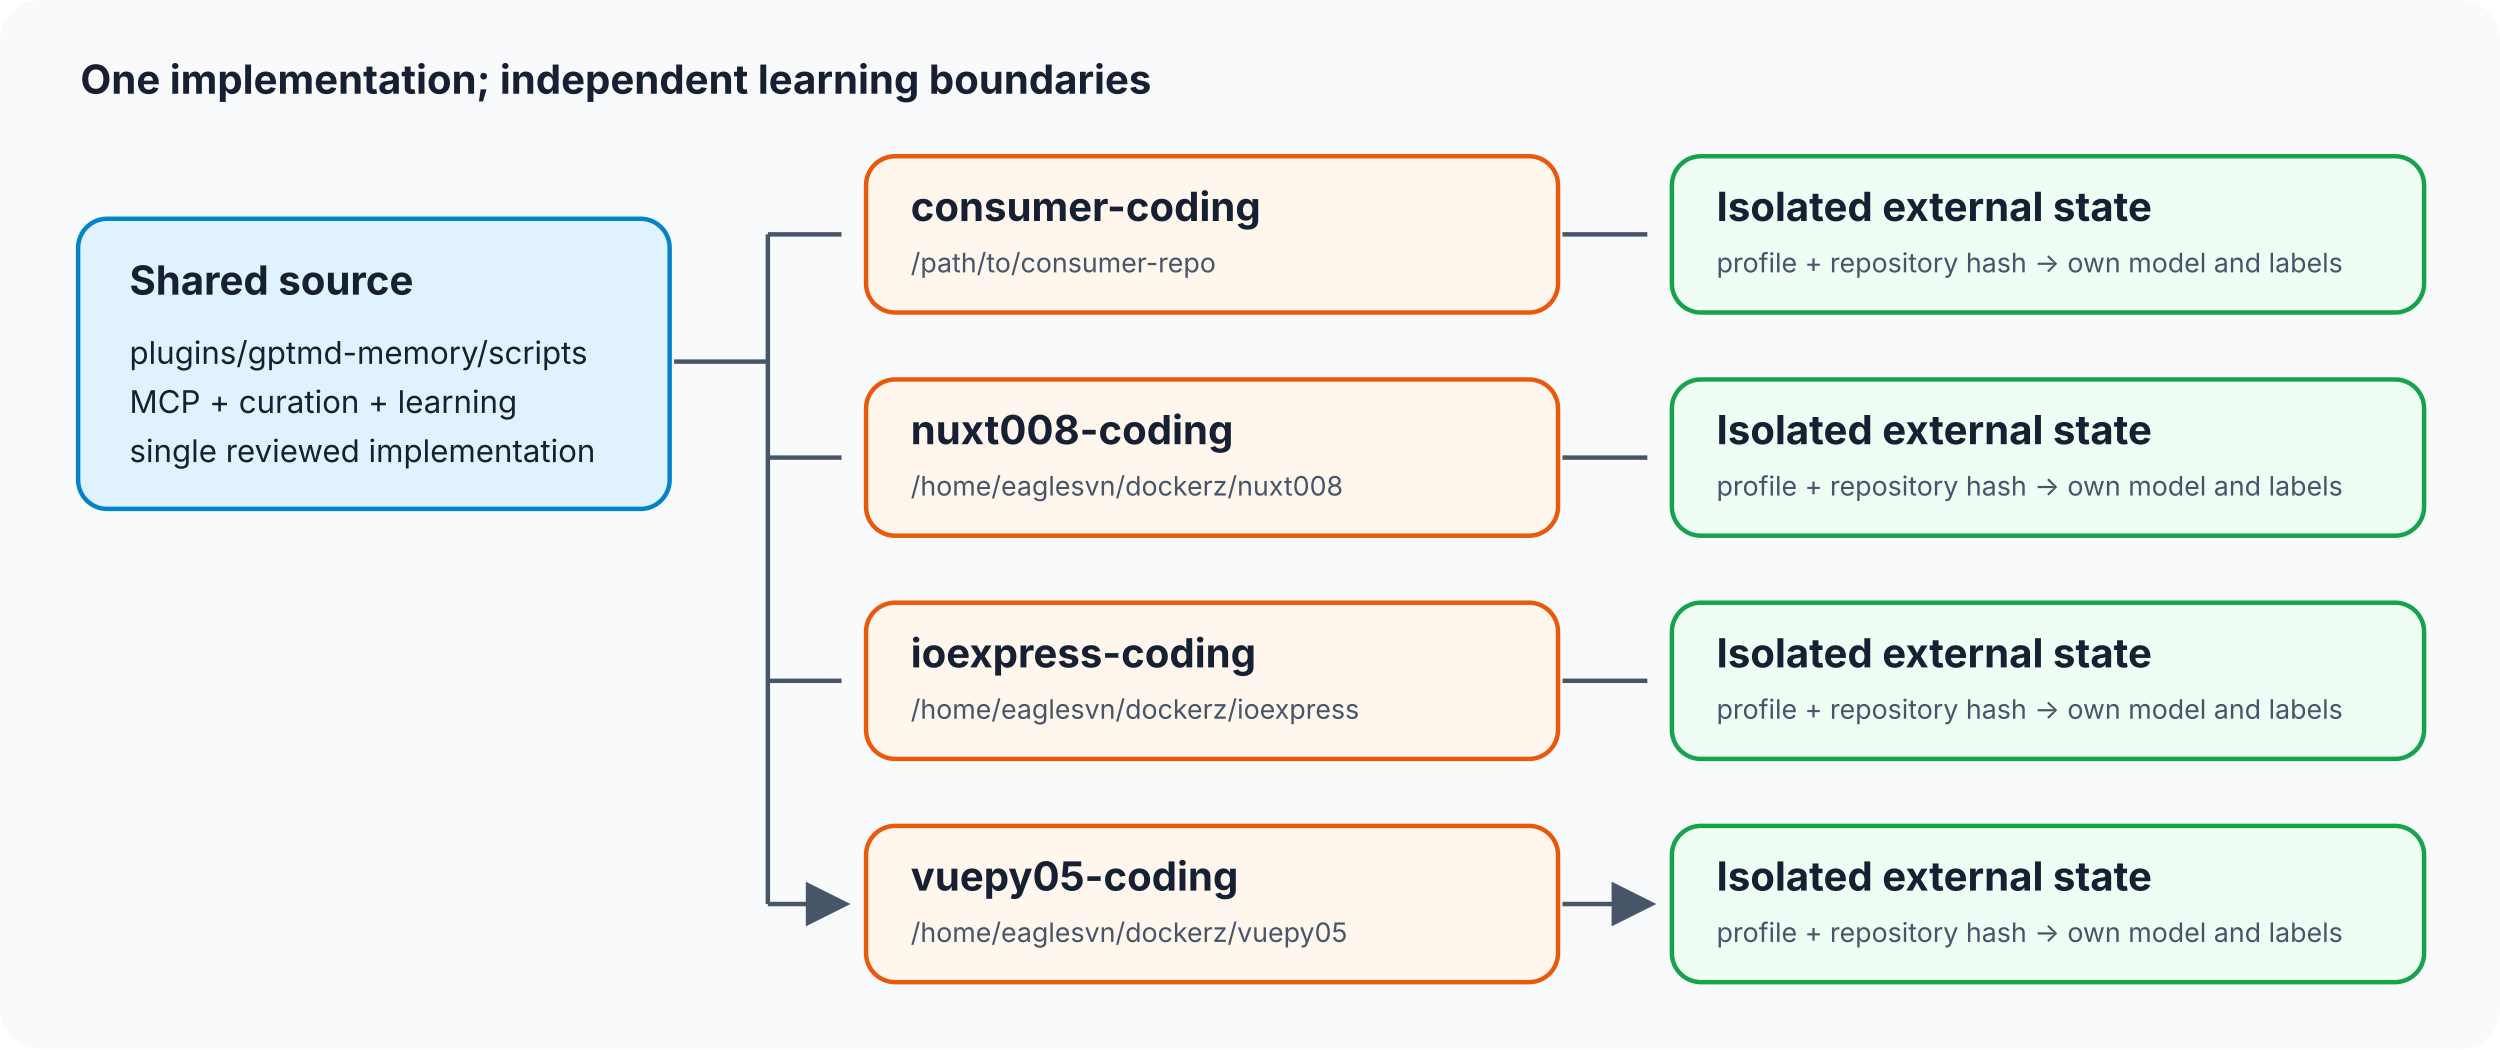
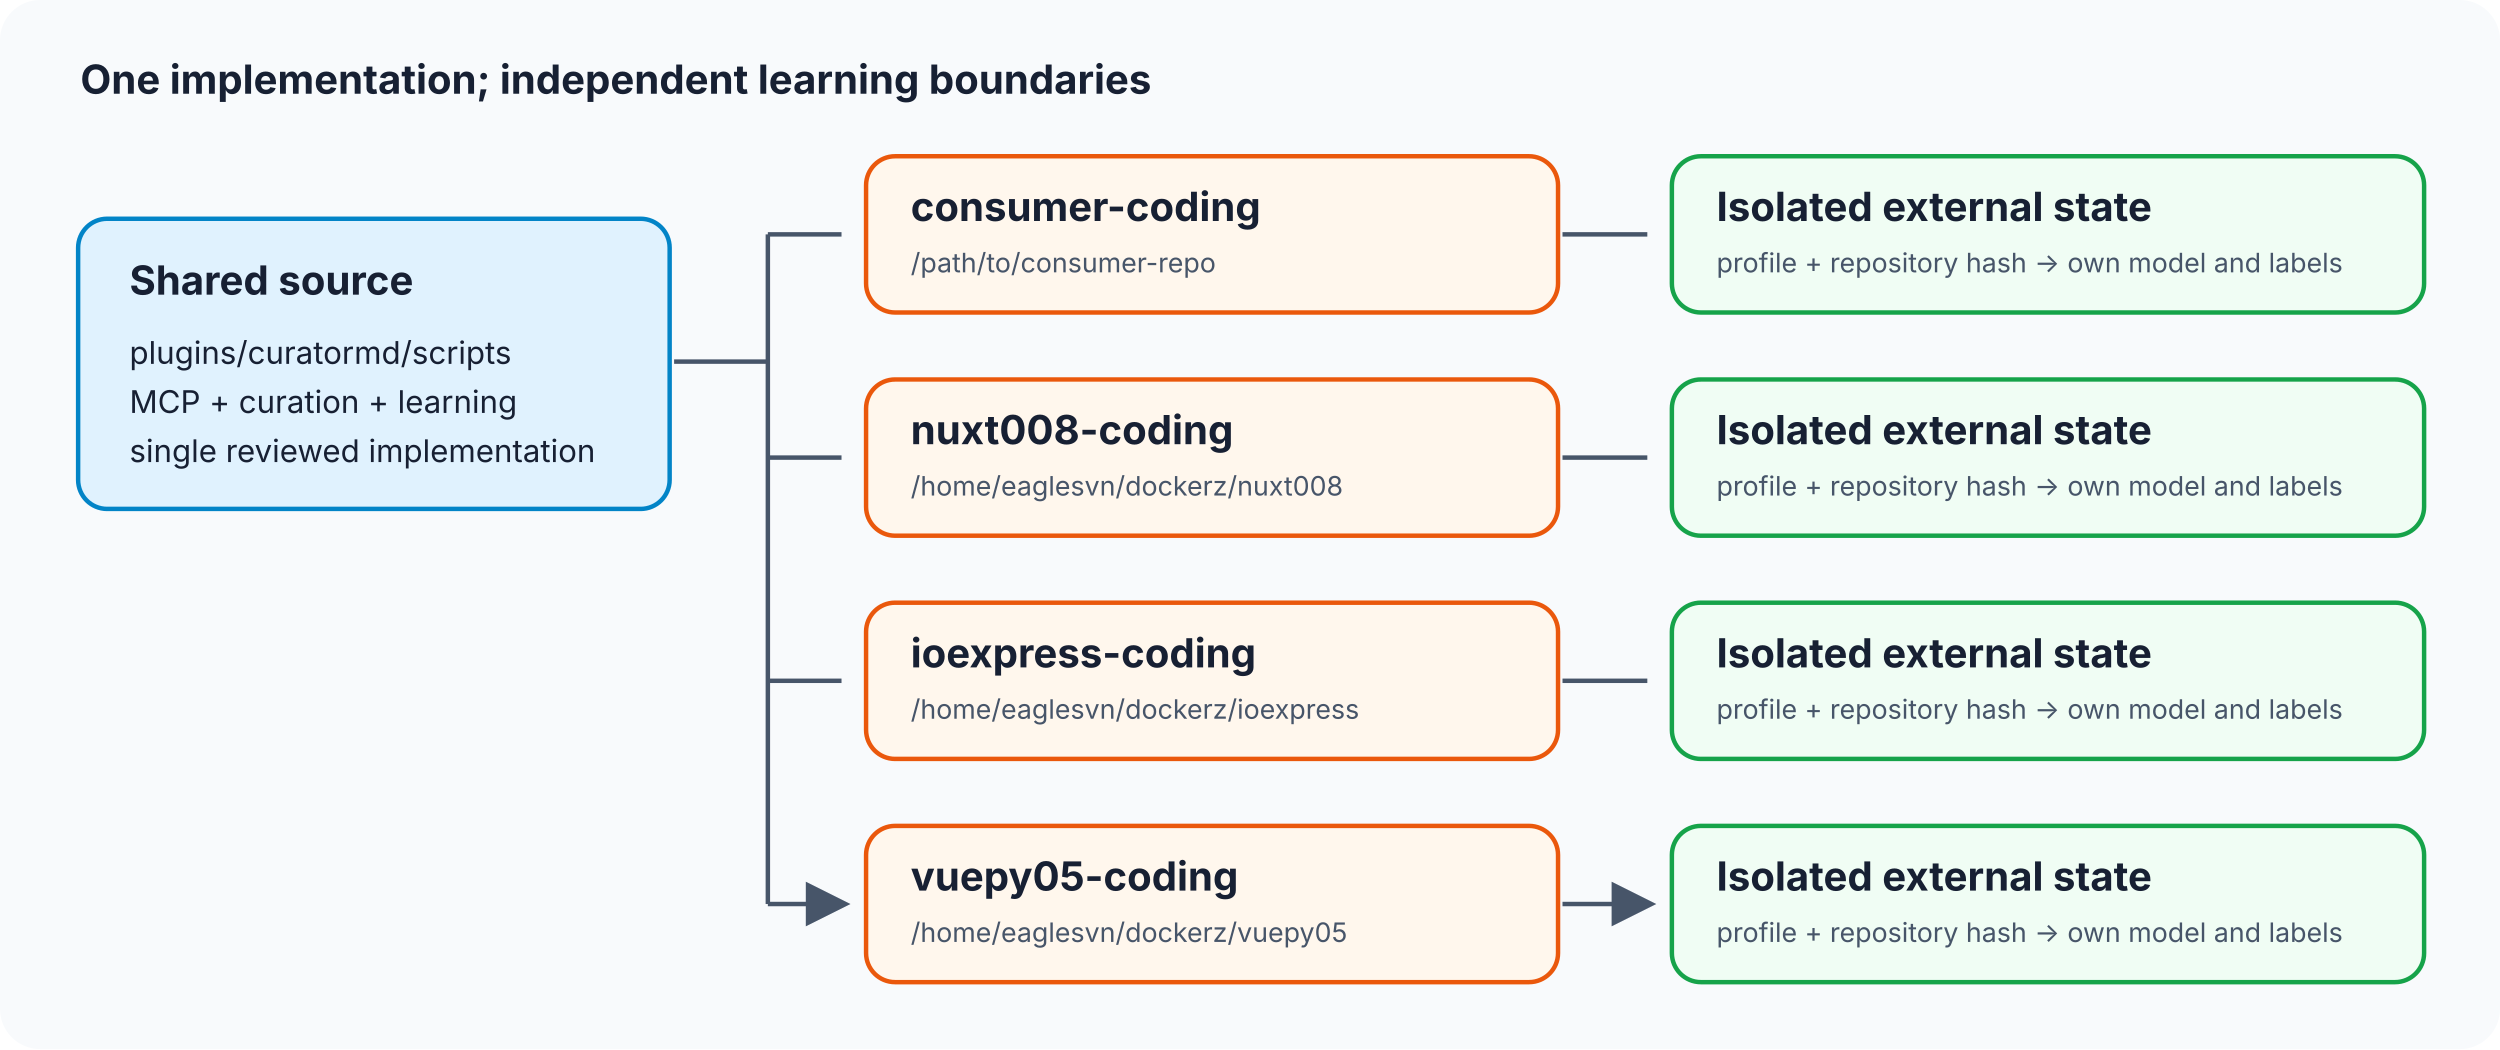
<svg xmlns="http://www.w3.org/2000/svg" width="1120" height="470" viewBox="0 0 1120 470" role="img" aria-labelledby="title desc">
  <defs>
    <marker id="arrow" markerWidth="10" markerHeight="10" refX="8" refY="5" orient="auto">
      <path d="M0 0L10 5L0 10Z" fill="#475569" />
    </marker>
    <style>
      text{font-family:Inter,ui-sans-serif,system-ui,sans-serif;fill:#172033}.head{font-size:18px;font-weight:700}.copy{font-size:14px}.small{font-size:12px;fill:#475569}.box{rx:13;stroke-width:2}
    </style>
  </defs>
  <rect width="1120" height="470" fill="#f8fafc" rx="18" />
  <text x="36" y="42" class="head">One implementation; independent learning boundaries</text>
  <rect class="box" x="35" y="98" width="265" height="130" fill="#e0f2fe" stroke="#0284c7" />
  <text x="58" y="132" class="head">Shared source</text>
  <text x="58" y="163" class="copy">
-     <tspan x="58">plugins/gptmd-memory/scripts</tspan>
+     <tspan x="58">plugins/curatormd/scripts</tspan>
    <tspan x="58" dy="22">MCP + curation + learning</tspan>
    <tspan x="58" dy="22">single reviewed implementation</tspan>
  </text>
  <path d="M302 162H344M344 162V105M344 162V405" fill="none" stroke="#475569" stroke-width="2" />
  <g>
    <path d="M344 105H377M344 205H377M344 305H377M344 405H377" stroke="#475569" stroke-width="2" marker-end="url(#arrow)" />
    <rect class="box" x="388" y="70" width="310" height="70" fill="#fff7ed" stroke="#ea580c" />
    <text x="408" y="99" class="head">consumer-coding</text>
    <text x="408" y="122" class="small">/path/to/consumer-repo</text>
    <rect class="box" x="388" y="170" width="310" height="70" fill="#fff7ed" stroke="#ea580c" />
    <text x="408" y="199" class="head">nuxt008-coding</text>
    <text x="408" y="222" class="small">/home/eaglesvn/dockerz/nuxt008</text>
    <rect class="box" x="388" y="270" width="310" height="70" fill="#fff7ed" stroke="#ea580c" />
    <text x="408" y="299" class="head">ioexpress-coding</text>
    <text x="408" y="322" class="small">/home/eaglesvn/dockerz/ioexpress</text>
    <rect class="box" x="388" y="370" width="310" height="70" fill="#fff7ed" stroke="#ea580c" />
    <text x="408" y="399" class="head">vuepy05-coding</text>
    <text x="408" y="422" class="small">/home/eaglesvn/dockerz/vuepy05</text>
  </g>
  <g>
    <path d="M700 105H738M700 205H738M700 305H738M700 405H738" stroke="#475569" stroke-width="2" marker-end="url(#arrow)" />
    <rect class="box" x="749" y="70" width="337" height="70" fill="#f0fdf4" stroke="#16a34a" />
    <text x="769" y="99" class="head">Isolated external state</text>
    <text x="769" y="122" class="small">profile + repository hash → own model and labels</text>
    <rect class="box" x="749" y="170" width="337" height="70" fill="#f0fdf4" stroke="#16a34a" />
    <text x="769" y="199" class="head">Isolated external state</text>
    <text x="769" y="222" class="small">profile + repository hash → own model and labels</text>
    <rect class="box" x="749" y="270" width="337" height="70" fill="#f0fdf4" stroke="#16a34a" />
    <text x="769" y="299" class="head">Isolated external state</text>
    <text x="769" y="322" class="small">profile + repository hash → own model and labels</text>
    <rect class="box" x="749" y="370" width="337" height="70" fill="#f0fdf4" stroke="#16a34a" />
    <text x="769" y="399" class="head">Isolated external state</text>
    <text x="769" y="422" class="small">profile + repository hash → own model and labels</text>
  </g>
</svg>
